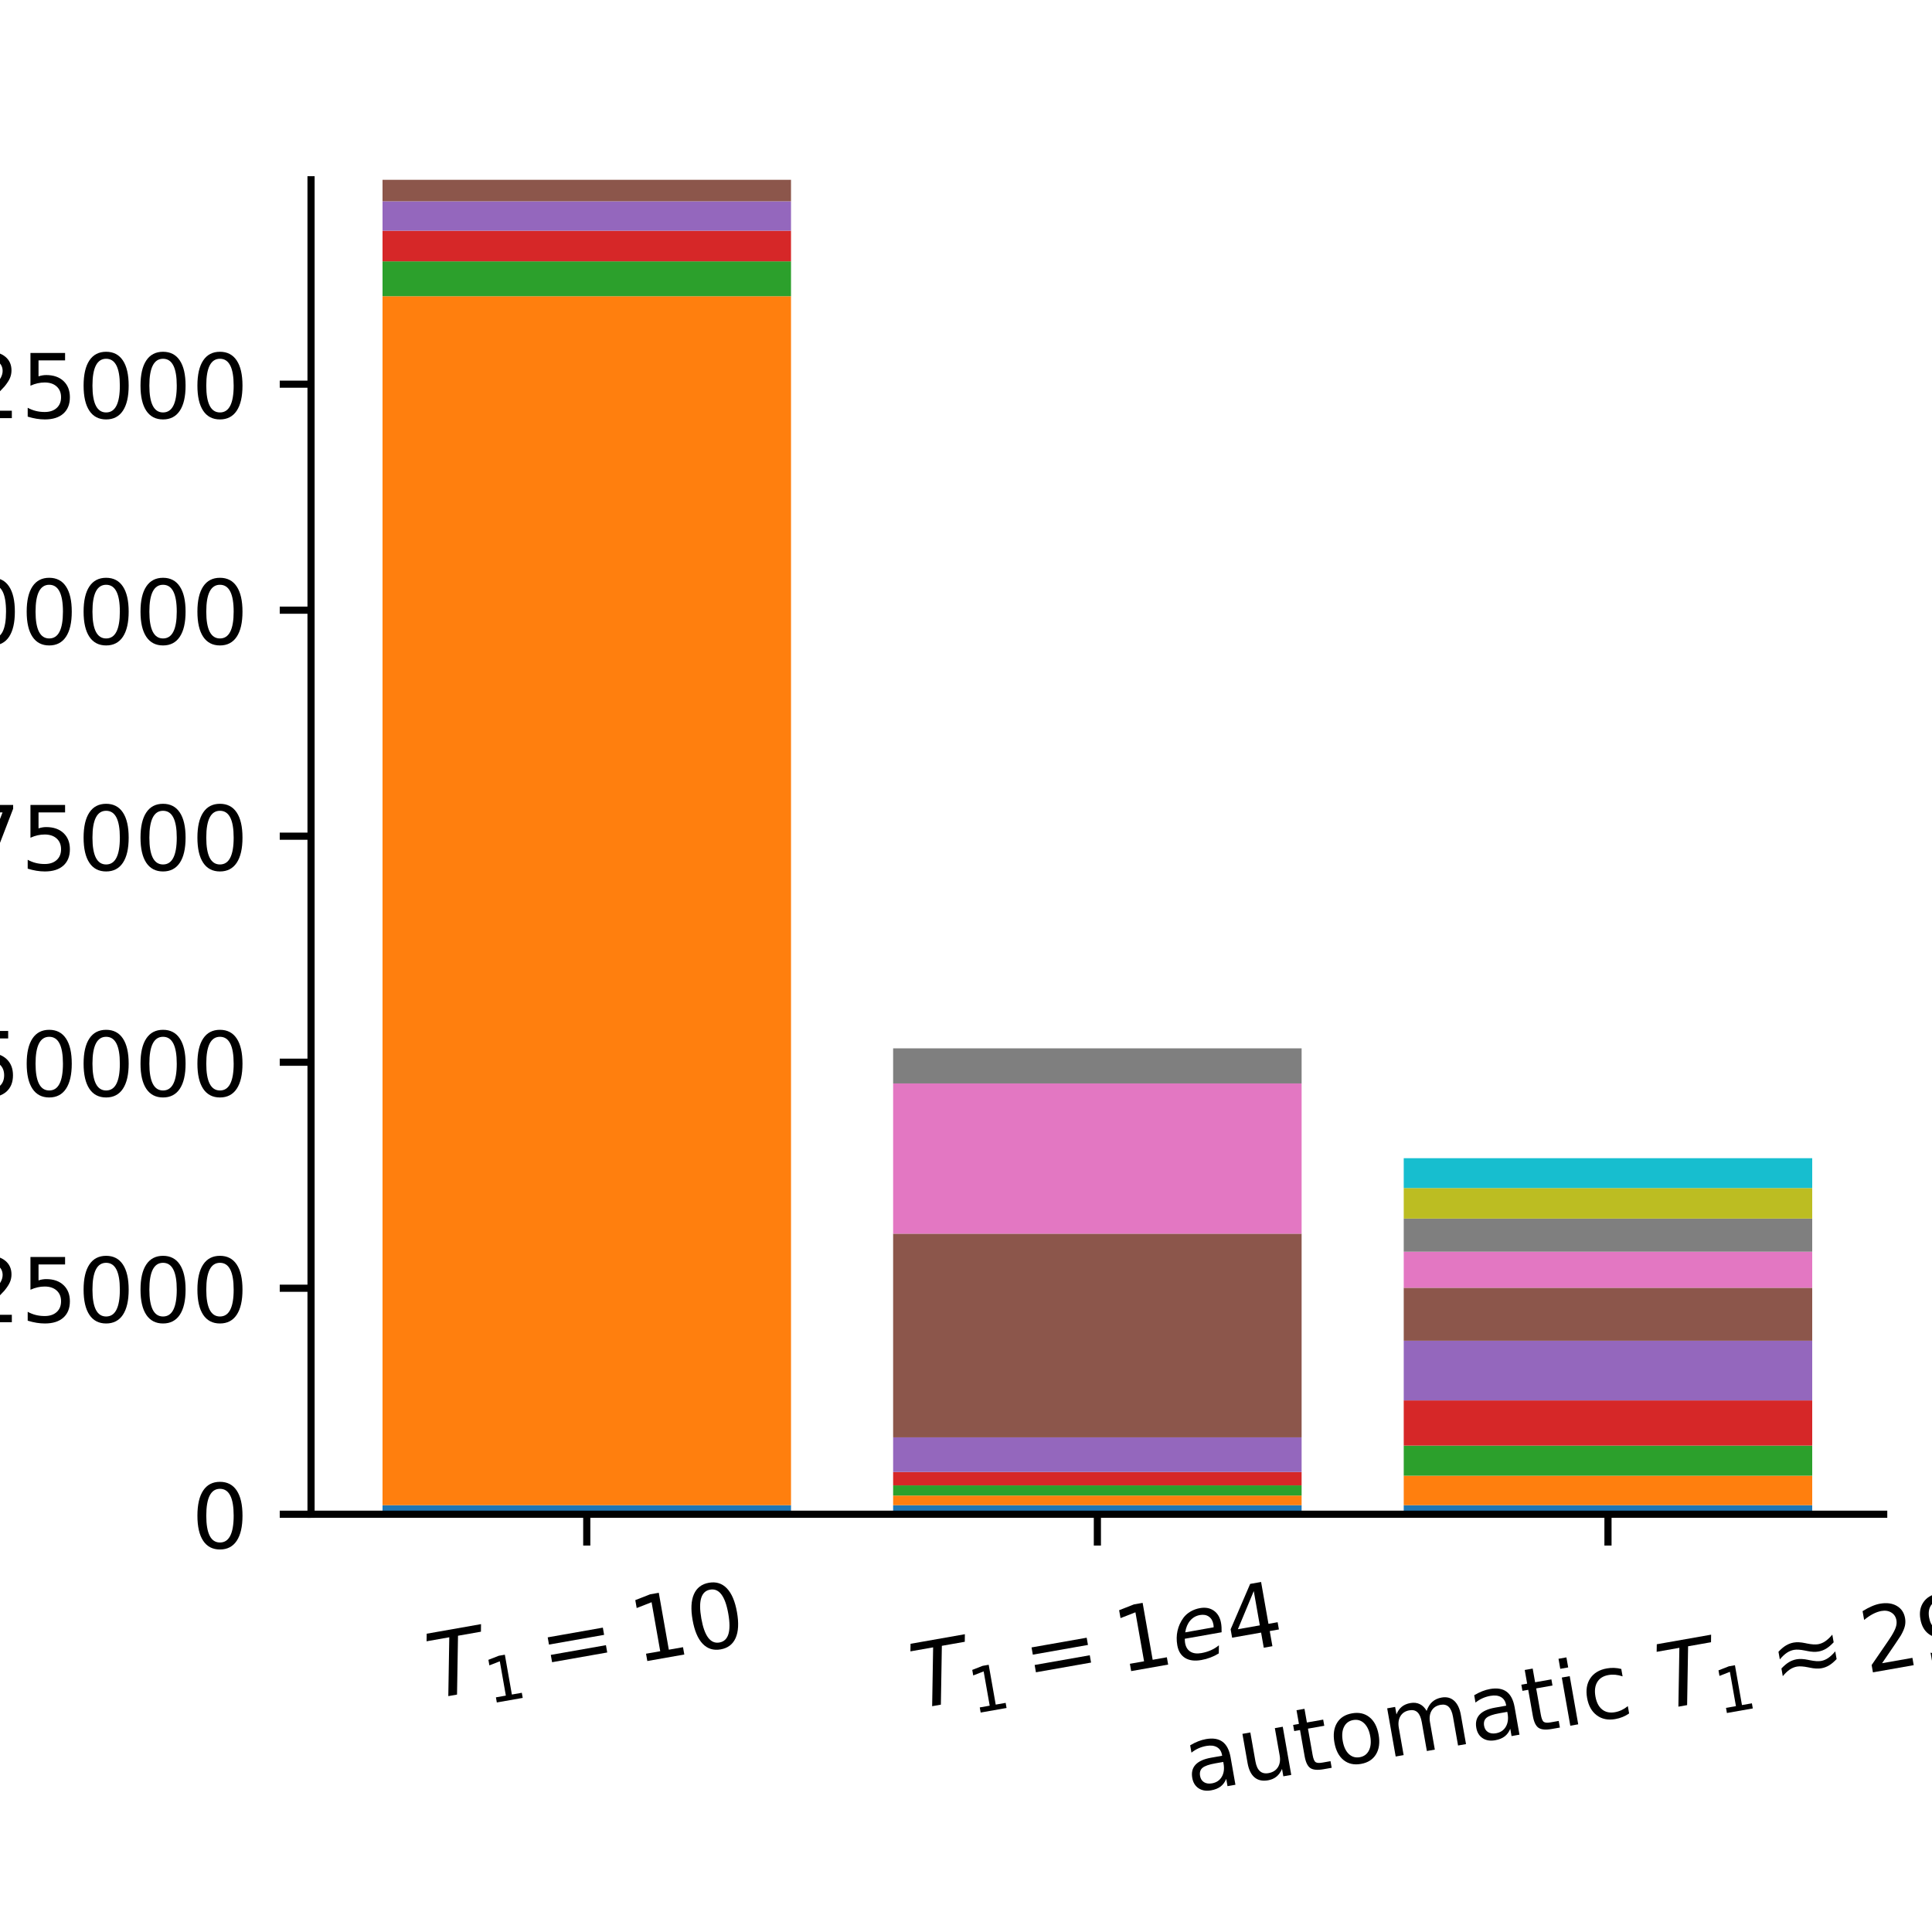
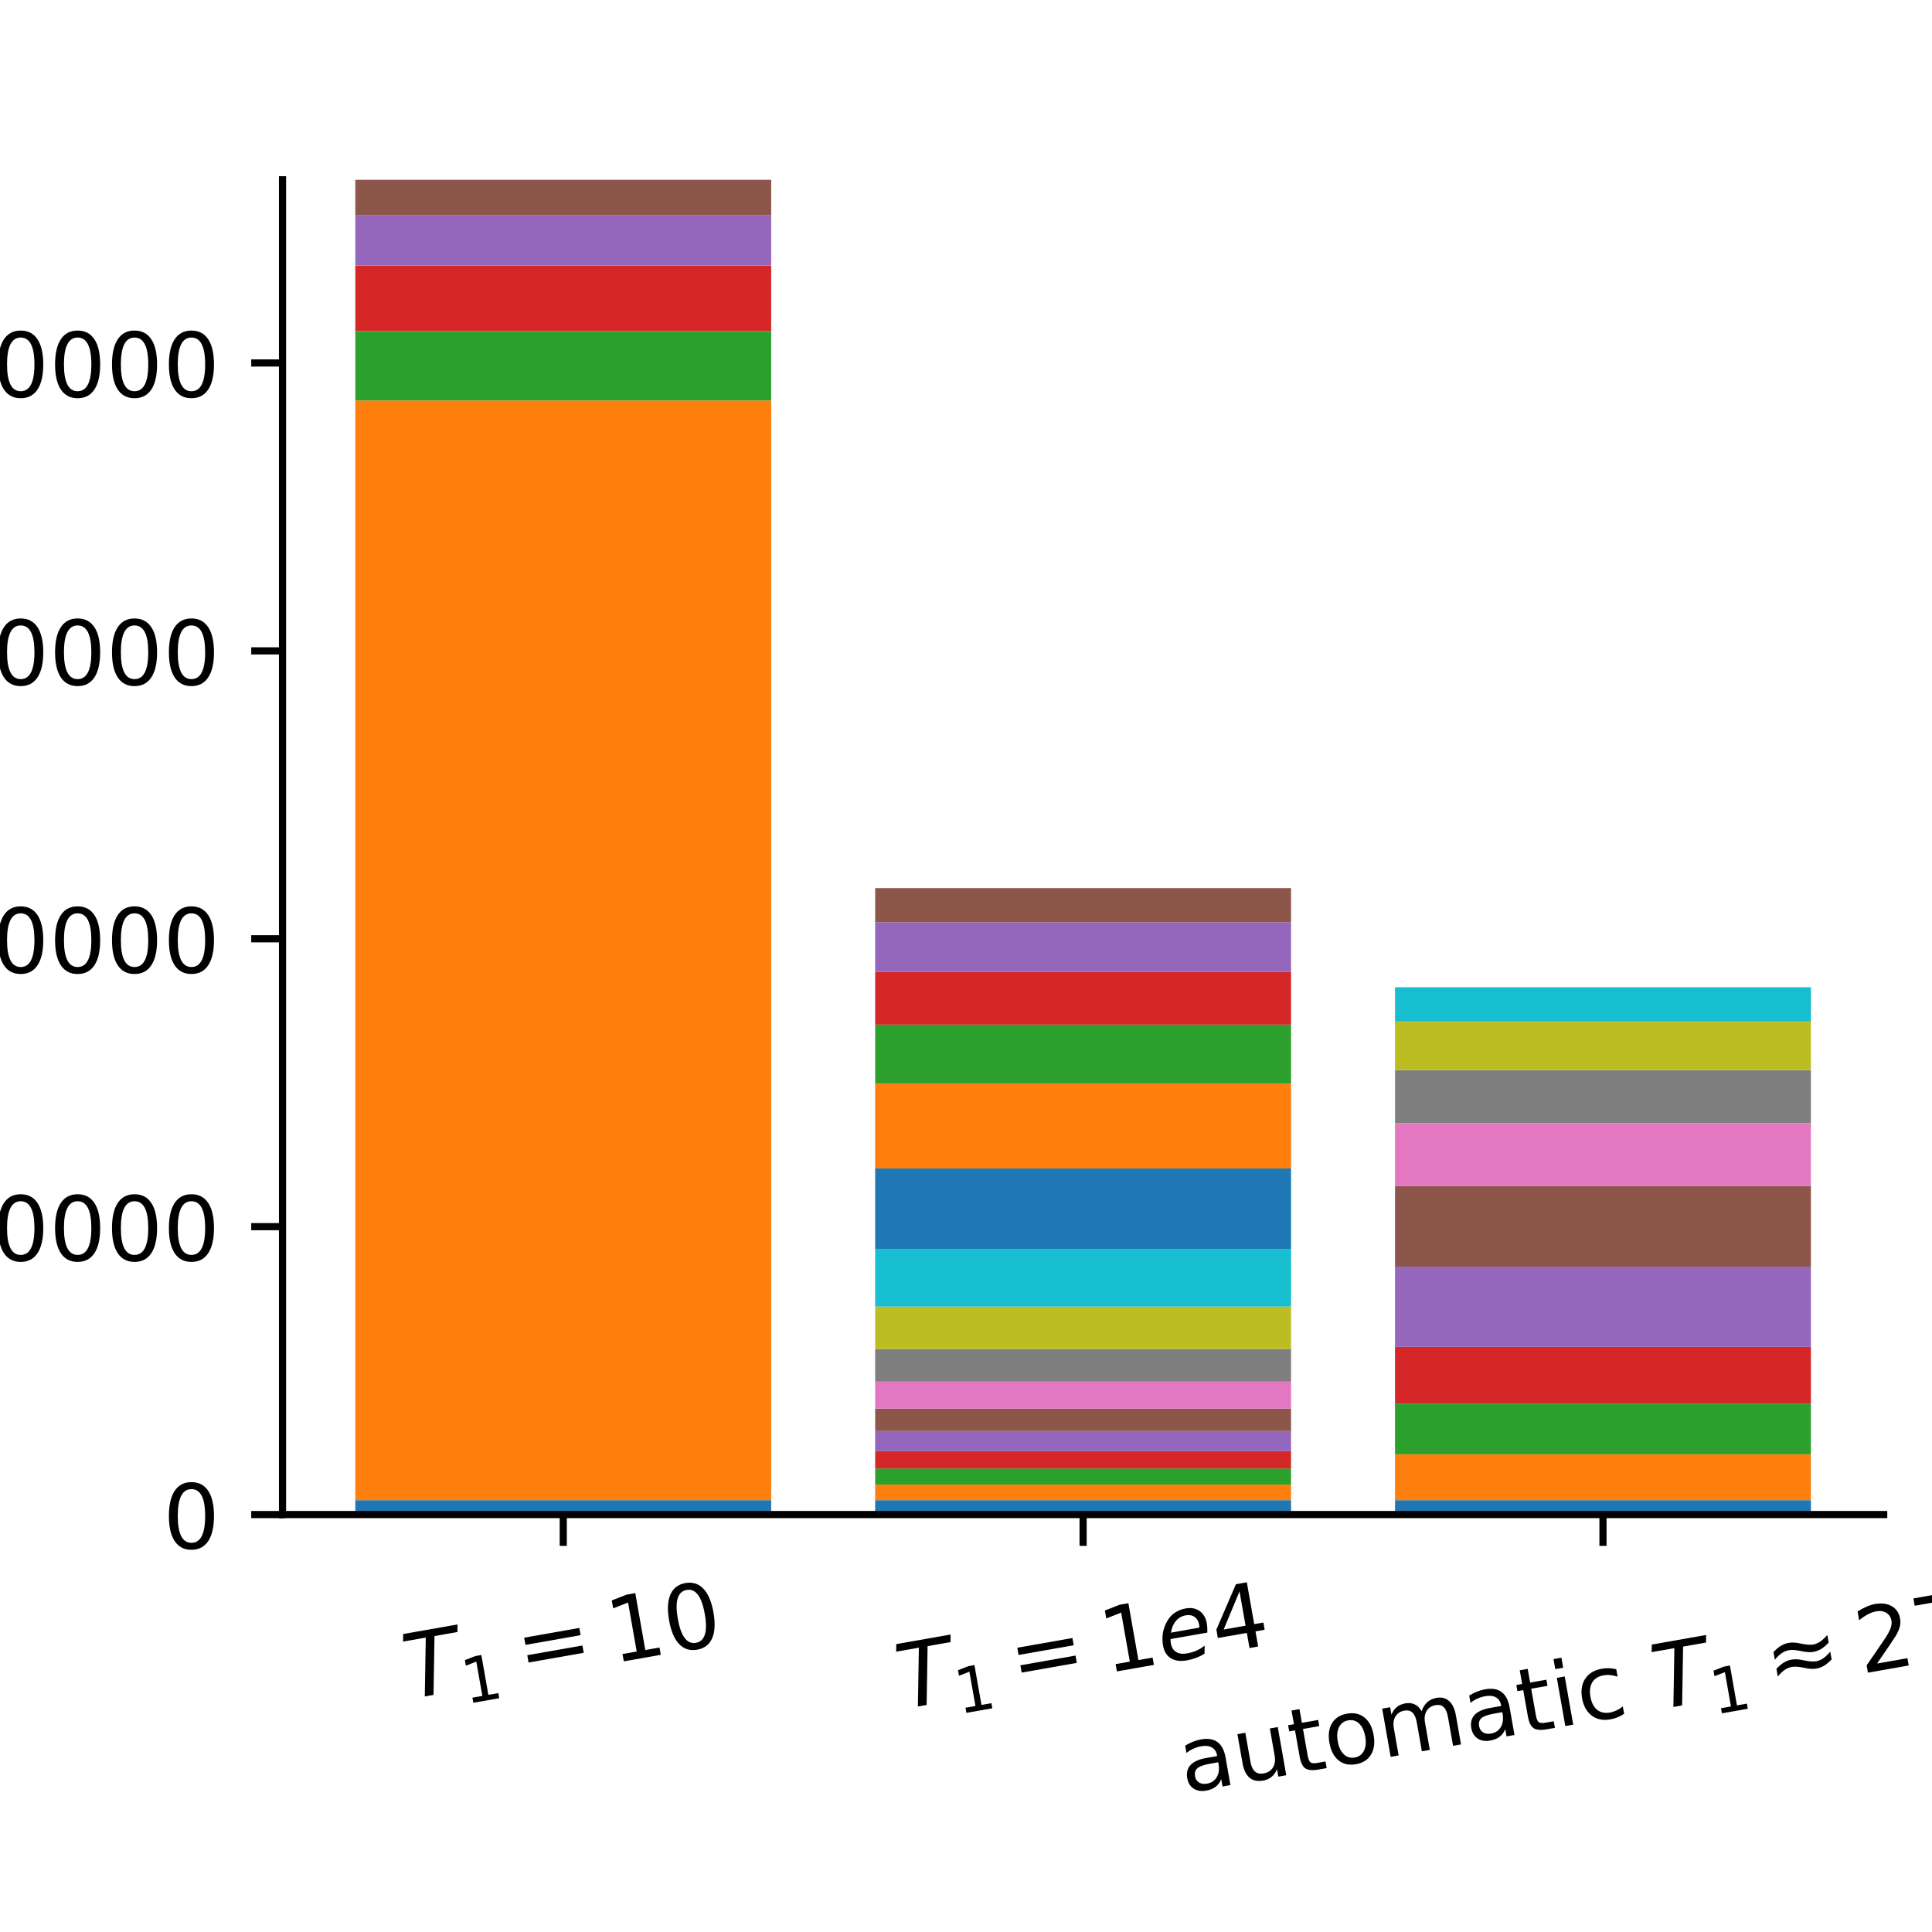
<svg xmlns="http://www.w3.org/2000/svg" xmlns:xlink="http://www.w3.org/1999/xlink" height="216pt" version="1.1" viewBox="0 0 216 216" width="216pt">
  <defs>
    <style type="text/css">
*{stroke-linecap:butt;stroke-linejoin:round;}
  </style>
  </defs>
  <g id="figure_1">
    <g id="patch_1">
      <path d="M 0 216  L 216 216  L 216 0  L 0 0  z " style="fill:#ffffff;" />
    </g>
    <g id="axes_1">
      <g id="patch_2">
-         <path d="M 34.775 169.293  L 210.6 169.293  L 210.6 20.1  L 34.775 20.1  z " style="fill:#ffffff;" />
+         <path d="M 31.587 169.328  L 210.6 169.328  L 210.6 20.1  L 31.587 20.1  z " style="fill:#ffffff;" />
      </g>
      <g id="patch_3">
-         <path clip-path="url(#pfe3055342e)" d="M 42.767 169.293  L 88.436 169.293  L 88.436 168.283  L 42.767 168.283  z " style="fill:#1f77b4;" />
+         <path clip-path="url(#p7e0995d500)" d="M 39.724 169.328  L 86.221 169.328  L 86.221 167.719  L 39.724 167.719  z " style="fill:#1f77b4;" />
      </g>
      <g id="patch_4">
-         <path clip-path="url(#pfe3055342e)" d="M 99.853 169.293  L 145.522 169.293  L 145.522 168.283  L 99.853 168.283  z " style="fill:#1f77b4;" />
+         <path clip-path="url(#p7e0995d500)" d="M 97.845 169.328  L 144.342 169.328  L 144.342 167.719  L 97.845 167.719  z " style="fill:#1f77b4;" />
      </g>
      <g id="patch_5">
-         <path clip-path="url(#pfe3055342e)" d="M 156.939 169.293  L 202.608 169.293  L 202.608 168.283  L 156.939 168.283  z " style="fill:#1f77b4;" />
+         <path clip-path="url(#p7e0995d500)" d="M 155.966 169.328  L 202.463 169.328  L 202.463 167.719  L 155.966 167.719  z " style="fill:#1f77b4;" />
      </g>
      <g id="patch_6">
-         <path clip-path="url(#pfe3055342e)" d="M 42.767 168.283  L 88.436 168.283  L 88.436 33.117  L 42.767 33.117  z " style="fill:#ff7f0e;" />
+         <path clip-path="url(#p7e0995d500)" d="M 39.724 167.719  L 86.221 167.719  L 86.221 44.776  L 39.724 44.776  z " style="fill:#ff7f0e;" />
      </g>
      <g id="patch_7">
-         <path clip-path="url(#pfe3055342e)" d="M 99.853 168.283  L 145.522 168.283  L 145.522 167.205  L 99.853 167.205  z " style="fill:#ff7f0e;" />
+         <path clip-path="url(#p7e0995d500)" d="M 97.845 167.719  L 144.342 167.719  L 144.342 165.982  L 97.845 165.982  z " style="fill:#ff7f0e;" />
      </g>
      <g id="patch_8">
-         <path clip-path="url(#pfe3055342e)" d="M 156.939 168.283  L 202.608 168.283  L 202.608 164.985  L 156.939 164.985  z " style="fill:#ff7f0e;" />
+         <path clip-path="url(#p7e0995d500)" d="M 155.966 167.719  L 202.463 167.719  L 202.463 162.593  L 155.966 162.593  z " style="fill:#ff7f0e;" />
      </g>
      <g id="patch_9">
-         <path clip-path="url(#pfe3055342e)" d="M 42.767 33.117  L 88.436 33.117  L 88.436 29.218  L 42.767 29.218  z " style="fill:#2ca02c;" />
+         <path clip-path="url(#p7e0995d500)" d="M 39.724 44.776  L 86.221 44.776  L 86.221 37.016  L 39.724 37.016  z " style="fill:#2ca02c;" />
      </g>
      <g id="patch_10">
-         <path clip-path="url(#pfe3055342e)" d="M 99.853 167.205  L 145.522 167.205  L 145.522 166.066  L 99.853 166.066  z " style="fill:#2ca02c;" />
+         <path clip-path="url(#p7e0995d500)" d="M 97.845 165.982  L 144.342 165.982  L 144.342 164.177  L 97.845 164.177  z " style="fill:#2ca02c;" />
      </g>
      <g id="patch_11">
-         <path clip-path="url(#pfe3055342e)" d="M 156.939 164.985  L 202.608 164.985  L 202.608 161.62  L 156.939 161.62  z " style="fill:#2ca02c;" />
+         <path clip-path="url(#p7e0995d500)" d="M 155.966 162.593  L 202.463 162.593  L 202.463 156.914  L 155.966 156.914  z " style="fill:#2ca02c;" />
      </g>
      <g id="patch_12">
-         <path clip-path="url(#pfe3055342e)" d="M 42.767 29.218  L 88.436 29.218  L 88.436 25.793  L 42.767 25.793  z " style="fill:#d62728;" />
+         <path clip-path="url(#p7e0995d500)" d="M 39.724 37.016  L 86.221 37.016  L 86.221 29.684  L 39.724 29.684  z " style="fill:#d62728;" />
      </g>
      <g id="patch_13">
-         <path clip-path="url(#pfe3055342e)" d="M 99.853 166.066  L 145.522 166.066  L 145.522 164.569  L 99.853 164.569  z " style="fill:#d62728;" />
+         <path clip-path="url(#p7e0995d500)" d="M 97.845 164.177  L 144.342 164.177  L 144.342 162.245  L 97.845 162.245  z " style="fill:#d62728;" />
      </g>
      <g id="patch_14">
-         <path clip-path="url(#pfe3055342e)" d="M 156.939 161.62  L 202.608 161.62  L 202.608 156.568  L 156.939 156.568  z " style="fill:#d62728;" />
+         <path clip-path="url(#p7e0995d500)" d="M 155.966 156.914  L 202.463 156.914  L 202.463 150.579  L 155.966 150.579  z " style="fill:#d62728;" />
      </g>
      <g id="patch_15">
-         <path clip-path="url(#pfe3055342e)" d="M 42.767 25.793  L 88.436 25.793  L 88.436 22.506  L 42.767 22.506  z " style="fill:#9467bd;" />
+         <path clip-path="url(#p7e0995d500)" d="M 39.724 29.684  L 86.221 29.684  L 86.221 24.07  L 39.724 24.07  z " style="fill:#9467bd;" />
      </g>
      <g id="patch_16">
-         <path clip-path="url(#pfe3055342e)" d="M 99.853 164.569  L 145.522 164.569  L 145.522 160.698  L 99.853 160.698  z " style="fill:#9467bd;" />
+         <path clip-path="url(#p7e0995d500)" d="M 97.845 162.245  L 144.342 162.245  L 144.342 159.991  L 97.845 159.991  z " style="fill:#9467bd;" />
      </g>
      <g id="patch_17">
-         <path clip-path="url(#pfe3055342e)" d="M 156.939 156.568  L 202.608 156.568  L 202.608 149.894  L 156.939 149.894  z " style="fill:#9467bd;" />
+         <path clip-path="url(#p7e0995d500)" d="M 155.966 150.579  L 202.463 150.579  L 202.463 141.614  L 155.966 141.614  z " style="fill:#9467bd;" />
      </g>
      <g id="patch_18">
-         <path clip-path="url(#pfe3055342e)" d="M 42.767 22.506  L 88.436 22.506  L 88.436 20.1  L 42.767 20.1  z " style="fill:#8c564b;" />
+         <path clip-path="url(#p7e0995d500)" d="M 39.724 24.07  L 86.221 24.07  L 86.221 20.1  L 39.724 20.1  z " style="fill:#8c564b;" />
      </g>
      <g id="patch_19">
-         <path clip-path="url(#pfe3055342e)" d="M 99.853 160.698  L 145.522 160.698  L 145.522 137.927  L 99.853 137.927  z " style="fill:#8c564b;" />
+         <path clip-path="url(#p7e0995d500)" d="M 97.845 159.991  L 144.342 159.991  L 144.342 157.488  L 97.845 157.488  z " style="fill:#8c564b;" />
      </g>
      <g id="patch_20">
-         <path clip-path="url(#pfe3055342e)" d="M 156.939 149.894  L 202.608 149.894  L 202.608 143.976  L 156.939 143.976  z " style="fill:#8c564b;" />
+         <path clip-path="url(#p7e0995d500)" d="M 155.966 141.614  L 202.463 141.614  L 202.463 132.582  L 155.966 132.582  z " style="fill:#8c564b;" />
      </g>
      <g id="patch_21">
-         <path clip-path="url(#pfe3055342e)" d="M 42.767 20.1  L 88.436 20.1  L 88.436 20.1  L 42.767 20.1  z " style="fill:#e377c2;" />
+         <path clip-path="url(#p7e0995d500)" d="M 39.724 20.1  L 86.221 20.1  L 86.221 20.1  L 39.724 20.1  z " style="fill:#e377c2;" />
      </g>
      <g id="patch_22">
-         <path clip-path="url(#pfe3055342e)" d="M 99.853 137.927  L 145.522 137.927  L 145.522 121.129  L 99.853 121.129  z " style="fill:#e377c2;" />
+         <path clip-path="url(#p7e0995d500)" d="M 97.845 157.488  L 144.342 157.488  L 144.342 154.464  L 97.845 154.464  z " style="fill:#e377c2;" />
      </g>
      <g id="patch_23">
-         <path clip-path="url(#pfe3055342e)" d="M 156.939 143.976  L 202.608 143.976  L 202.608 139.941  L 156.939 139.941  z " style="fill:#e377c2;" />
+         <path clip-path="url(#p7e0995d500)" d="M 155.966 132.582  L 202.463 132.582  L 202.463 125.572  L 155.966 125.572  z " style="fill:#e377c2;" />
      </g>
      <g id="patch_24">
-         <path clip-path="url(#pfe3055342e)" d="M 42.767 20.1  L 88.436 20.1  L 88.436 20.1  L 42.767 20.1  z " style="fill:#7f7f7f;" />
+         <path clip-path="url(#p7e0995d500)" d="M 39.724 20.1  L 86.221 20.1  L 86.221 20.1  L 39.724 20.1  z " style="fill:#7f7f7f;" />
      </g>
      <g id="patch_25">
-         <path clip-path="url(#pfe3055342e)" d="M 99.853 121.129  L 145.522 121.129  L 145.522 117.206  L 99.853 117.206  z " style="fill:#7f7f7f;" />
+         <path clip-path="url(#p7e0995d500)" d="M 97.845 154.464  L 144.342 154.464  L 144.342 150.819  L 97.845 150.819  z " style="fill:#7f7f7f;" />
      </g>
      <g id="patch_26">
-         <path clip-path="url(#pfe3055342e)" d="M 156.939 139.941  L 202.608 139.941  L 202.608 136.239  L 156.939 136.239  z " style="fill:#7f7f7f;" />
+         <path clip-path="url(#p7e0995d500)" d="M 155.966 125.572  L 202.463 125.572  L 202.463 119.635  L 155.966 119.635  z " style="fill:#7f7f7f;" />
      </g>
      <g id="patch_27">
-         <path clip-path="url(#pfe3055342e)" d="M 42.767 20.1  L 88.436 20.1  L 88.436 20.1  L 42.767 20.1  z " style="fill:#bcbd22;" />
+         <path clip-path="url(#p7e0995d500)" d="M 39.724 20.1  L 86.221 20.1  L 86.221 20.1  L 39.724 20.1  z " style="fill:#bcbd22;" />
      </g>
      <g id="patch_28">
-         <path clip-path="url(#pfe3055342e)" d="M 99.853 117.206  L 145.522 117.206  L 145.522 117.206  L 99.853 117.206  z " style="fill:#bcbd22;" />
+         <path clip-path="url(#p7e0995d500)" d="M 97.845 150.819  L 144.342 150.819  L 144.342 146.073  L 97.845 146.073  z " style="fill:#bcbd22;" />
      </g>
      <g id="patch_29">
-         <path clip-path="url(#pfe3055342e)" d="M 156.939 136.239  L 202.608 136.239  L 202.608 132.823  L 156.939 132.823  z " style="fill:#bcbd22;" />
+         <path clip-path="url(#p7e0995d500)" d="M 155.966 119.635  L 202.463 119.635  L 202.463 114.203  L 155.966 114.203  z " style="fill:#bcbd22;" />
      </g>
      <g id="patch_30">
-         <path clip-path="url(#pfe3055342e)" d="M 42.767 20.1  L 88.436 20.1  L 88.436 20.1  L 42.767 20.1  z " style="fill:#17becf;" />
+         <path clip-path="url(#p7e0995d500)" d="M 39.724 20.1  L 86.221 20.1  L 86.221 20.1  L 39.724 20.1  z " style="fill:#17becf;" />
      </g>
      <g id="patch_31">
-         <path clip-path="url(#pfe3055342e)" d="M 99.853 117.206  L 145.522 117.206  L 145.522 117.206  L 99.853 117.206  z " style="fill:#17becf;" />
+         <path clip-path="url(#p7e0995d500)" d="M 97.845 146.073  L 144.342 146.073  L 144.342 139.621  L 97.845 139.621  z " style="fill:#17becf;" />
      </g>
      <g id="patch_32">
-         <path clip-path="url(#pfe3055342e)" d="M 156.939 132.823  L 202.608 132.823  L 202.608 129.488  L 156.939 129.488  z " style="fill:#17becf;" />
+         <path clip-path="url(#p7e0995d500)" d="M 155.966 114.203  L 202.463 114.203  L 202.463 110.376  L 155.966 110.376  z " style="fill:#17becf;" />
+       </g>
+       <g id="patch_33">
+         <path clip-path="url(#p7e0995d500)" d="M 39.724 20.1  L 86.221 20.1  L 86.221 20.1  L 39.724 20.1  z " style="fill:#1f77b4;" />
+       </g>
+       <g id="patch_34">
+         <path clip-path="url(#p7e0995d500)" d="M 97.845 139.621  L 144.342 139.621  L 144.342 130.633  L 97.845 130.633  z " style="fill:#1f77b4;" />
+       </g>
+       <g id="patch_35">
+         <path clip-path="url(#p7e0995d500)" d="M 155.966 110.376  L 202.463 110.376  L 202.463 110.376  L 155.966 110.376  z " style="fill:#1f77b4;" />
+       </g>
+       <g id="patch_36">
+         <path clip-path="url(#p7e0995d500)" d="M 39.724 20.1  L 86.221 20.1  L 86.221 20.1  L 39.724 20.1  z " style="fill:#ff7f0e;" />
+       </g>
+       <g id="patch_37">
+         <path clip-path="url(#p7e0995d500)" d="M 97.845 130.633  L 144.342 130.633  L 144.342 121.125  L 97.845 121.125  z " style="fill:#ff7f0e;" />
+       </g>
+       <g id="patch_38">
+         <path clip-path="url(#p7e0995d500)" d="M 155.966 110.376  L 202.463 110.376  L 202.463 110.376  L 155.966 110.376  z " style="fill:#ff7f0e;" />
+       </g>
+       <g id="patch_39">
+         <path clip-path="url(#p7e0995d500)" d="M 39.724 20.1  L 86.221 20.1  L 86.221 20.1  L 39.724 20.1  z " style="fill:#2ca02c;" />
+       </g>
+       <g id="patch_40">
+         <path clip-path="url(#p7e0995d500)" d="M 97.845 121.125  L 144.342 121.125  L 144.342 114.551  L 97.845 114.551  z " style="fill:#2ca02c;" />
+       </g>
+       <g id="patch_41">
+         <path clip-path="url(#p7e0995d500)" d="M 155.966 110.376  L 202.463 110.376  L 202.463 110.376  L 155.966 110.376  z " style="fill:#2ca02c;" />
+       </g>
+       <g id="patch_42">
+         <path clip-path="url(#p7e0995d500)" d="M 39.724 20.1  L 86.221 20.1  L 86.221 20.1  L 39.724 20.1  z " style="fill:#d62728;" />
+       </g>
+       <g id="patch_43">
+         <path clip-path="url(#p7e0995d500)" d="M 97.845 114.551  L 144.342 114.551  L 144.342 108.672  L 97.845 108.672  z " style="fill:#d62728;" />
+       </g>
+       <g id="patch_44">
+         <path clip-path="url(#p7e0995d500)" d="M 155.966 110.376  L 202.463 110.376  L 202.463 110.376  L 155.966 110.376  z " style="fill:#d62728;" />
+       </g>
+       <g id="patch_45">
+         <path clip-path="url(#p7e0995d500)" d="M 39.724 20.1  L 86.221 20.1  L 86.221 20.1  L 39.724 20.1  z " style="fill:#9467bd;" />
+       </g>
+       <g id="patch_46">
+         <path clip-path="url(#p7e0995d500)" d="M 97.845 108.672  L 144.342 108.672  L 144.342 103.115  L 97.845 103.115  z " style="fill:#9467bd;" />
+       </g>
+       <g id="patch_47">
+         <path clip-path="url(#p7e0995d500)" d="M 155.966 110.376  L 202.463 110.376  L 202.463 110.376  L 155.966 110.376  z " style="fill:#9467bd;" />
+       </g>
+       <g id="patch_48">
+         <path clip-path="url(#p7e0995d500)" d="M 39.724 20.1  L 86.221 20.1  L 86.221 20.1  L 39.724 20.1  z " style="fill:#8c564b;" />
+       </g>
+       <g id="patch_49">
+         <path clip-path="url(#p7e0995d500)" d="M 97.845 103.115  L 144.342 103.115  L 144.342 99.293  L 97.845 99.293  z " style="fill:#8c564b;" />
+       </g>
+       <g id="patch_50">
+         <path clip-path="url(#p7e0995d500)" d="M 155.966 110.376  L 202.463 110.376  L 202.463 110.376  L 155.966 110.376  z " style="fill:#8c564b;" />
      </g>
      <g id="matplotlib.axis_1">
        <g id="xtick_1">
          <g id="line2d_1">
            <defs>
-               <path d="M 0 0  L 0 3.5  " id="m7bd121d516" style="stroke:#000000;stroke-width:0.8;" />
-             </defs>
-             <g>
-               <use style="stroke:#000000;stroke-width:0.8;" x="65.601" xlink:href="#m7bd121d516" y="169.293" />
+               <path d="M 0 0  L 0 3.5  " id="m687c338637" style="stroke:#000000;stroke-width:0.8;" />
+             </defs>
+             <g>
+               <use style="stroke:#000000;stroke-width:0.8;" x="62.973" xlink:href="#m687c338637" y="169.328" />
            </g>
          </g>
          <g id="text_1">
            <defs>
              <path d="M 5.906 72.906  L 67.578 72.906  L 66.016 64.594  L 39.984 64.594  L 27.484 0  L 17.578 0  L 30.078 64.594  L 4.297 64.594  z " id="DejaVuSans-Oblique-84" />
              <path d="M 12.406 8.297  L 28.516 8.297  L 28.516 63.922  L 10.984 60.406  L 10.984 69.391  L 28.422 72.906  L 38.281 72.906  L 38.281 8.297  L 54.391 8.297  L 54.391 0  L 12.406 0  z " id="DejaVuSans-49" />
              <path d="M 10.594 45.406  L 73.188 45.406  L 73.188 37.203  L 10.594 37.203  z M 10.594 25.484  L 73.188 25.484  L 73.188 17.188  L 10.594 17.188  z " id="DejaVuSans-61" />
              <path d="M 31.781 66.406  Q 24.172 66.406 20.328 58.906  Q 16.5 51.422 16.5 36.375  Q 16.5 21.391 20.328 13.891  Q 24.172 6.391 31.781 6.391  Q 39.453 6.391 43.281 13.891  Q 47.125 21.391 47.125 36.375  Q 47.125 51.422 43.281 58.906  Q 39.453 66.406 31.781 66.406  z M 31.781 74.219  Q 44.047 74.219 50.516 64.516  Q 56.984 54.828 56.984 36.375  Q 56.984 17.969 50.516 8.266  Q 44.047 -1.422 31.781 -1.422  Q 19.531 -1.422 13.062 8.266  Q 6.594 17.969 6.594 36.375  Q 6.594 54.828 13.062 64.516  Q 19.531 74.219 31.781 74.219  z " id="DejaVuSans-48" />
            </defs>
-             <g transform="translate(48.40332 190.0104)rotate(-10)scale(0.1 -0.1)">
+             <g transform="translate(45.77467 190.045)rotate(-10)scale(0.1 -0.1)">
              <use transform="translate(0 0.78125)" xlink:href="#DejaVuSans-Oblique-84" />
              <use transform="translate(61.08398 -15.625)scale(0.7)" xlink:href="#DejaVuSans-49" />
              <use transform="translate(127.8369 0.78125)" xlink:href="#DejaVuSans-61" />
              <use transform="translate(231.1084 0.78125)" xlink:href="#DejaVuSans-49" />
              <use transform="translate(294.7314 0.78125)" xlink:href="#DejaVuSans-48" />
            </g>
          </g>
        </g>
        <g id="xtick_2">
          <g id="line2d_2">
            <g>
-               <use style="stroke:#000000;stroke-width:0.8;" x="122.688" xlink:href="#m7bd121d516" y="169.293" />
+               <use style="stroke:#000000;stroke-width:0.8;" x="121.094" xlink:href="#m687c338637" y="169.328" />
            </g>
          </g>
          <g id="text_2">
            <defs>
              <path d="M 48.094 32.234  Q 48.25 33.016 48.312 33.844  Q 48.391 34.672 48.391 35.5  Q 48.391 41.453 44.891 44.922  Q 41.406 48.391 35.406 48.391  Q 28.719 48.391 23.578 44.156  Q 18.453 39.938 15.828 32.172  z M 55.906 25.203  L 14.109 25.203  Q 13.812 23.344 13.719 22.266  Q 13.625 21.188 13.625 20.406  Q 13.625 13.625 17.797 9.906  Q 21.969 6.203 29.594 6.203  Q 35.453 6.203 40.672 7.516  Q 45.906 8.844 50.391 11.375  L 48.688 2.484  Q 43.844 0.531 38.688 -0.438  Q 33.547 -1.422 28.219 -1.422  Q 16.844 -1.422 10.719 4.016  Q 4.594 9.469 4.594 19.484  Q 4.594 28.031 7.641 35.375  Q 10.688 42.719 16.609 48.484  Q 20.406 52.094 25.656 54.047  Q 30.906 56 36.812 56  Q 46.094 56 51.578 50.438  Q 57.078 44.875 57.078 35.5  Q 57.078 33.25 56.781 30.688  Q 56.5 28.125 55.906 25.203  z " id="DejaVuSans-Oblique-101" />
              <path d="M 37.797 64.312  L 12.891 25.391  L 37.797 25.391  z M 35.203 72.906  L 47.609 72.906  L 47.609 25.391  L 58.016 25.391  L 58.016 17.188  L 47.609 17.188  L 47.609 0  L 37.797 0  L 37.797 17.188  L 4.891 17.188  L 4.891 26.703  z " id="DejaVuSans-52" />
            </defs>
-             <g transform="translate(102.4857 191.0697)rotate(-10)scale(0.1 -0.1)">
+             <g transform="translate(100.8919 191.1043)rotate(-10)scale(0.1 -0.1)">
              <use transform="translate(0 0.09375)" xlink:href="#DejaVuSans-Oblique-84" />
              <use transform="translate(61.08398 -16.3125)scale(0.7)" xlink:href="#DejaVuSans-49" />
              <use transform="translate(127.8369 0.09375)" xlink:href="#DejaVuSans-61" />
              <use transform="translate(231.1084 0.09375)" xlink:href="#DejaVuSans-49" />
              <use transform="translate(294.7314 0.09375)" xlink:href="#DejaVuSans-Oblique-101" />
              <use transform="translate(356.2549 0.09375)" xlink:href="#DejaVuSans-52" />
            </g>
          </g>
        </g>
        <g id="xtick_3">
          <g id="line2d_3">
            <g>
-               <use style="stroke:#000000;stroke-width:0.8;" x="179.774" xlink:href="#m7bd121d516" y="169.293" />
+               <use style="stroke:#000000;stroke-width:0.8;" x="179.215" xlink:href="#m687c338637" y="169.328" />
            </g>
          </g>
          <g id="text_3">
            <defs>
              <path d="M 34.281 27.484  Q 23.391 27.484 19.188 25  Q 14.984 22.516 14.984 16.5  Q 14.984 11.719 18.141 8.906  Q 21.297 6.109 26.703 6.109  Q 34.188 6.109 38.703 11.406  Q 43.219 16.703 43.219 25.484  L 43.219 27.484  z M 52.203 31.203  L 52.203 0  L 43.219 0  L 43.219 8.297  Q 40.141 3.328 35.547 0.953  Q 30.953 -1.422 24.312 -1.422  Q 15.922 -1.422 10.953 3.297  Q 6 8.016 6 15.922  Q 6 25.141 12.172 29.828  Q 18.359 34.516 30.609 34.516  L 43.219 34.516  L 43.219 35.406  Q 43.219 41.609 39.141 45  Q 35.062 48.391 27.688 48.391  Q 23 48.391 18.547 47.266  Q 14.109 46.141 10.016 43.891  L 10.016 52.203  Q 14.938 54.109 19.578 55.047  Q 24.219 56 28.609 56  Q 40.484 56 46.344 49.844  Q 52.203 43.703 52.203 31.203  z " id="DejaVuSans-97" />
              <path d="M 8.5 21.578  L 8.5 54.688  L 17.484 54.688  L 17.484 21.922  Q 17.484 14.156 20.5 10.266  Q 23.531 6.391 29.594 6.391  Q 36.859 6.391 41.078 11.031  Q 45.312 15.672 45.312 23.688  L 45.312 54.688  L 54.297 54.688  L 54.297 0  L 45.312 0  L 45.312 8.406  Q 42.047 3.422 37.719 1  Q 33.406 -1.422 27.688 -1.422  Q 18.266 -1.422 13.375 4.438  Q 8.5 10.297 8.5 21.578  z M 31.109 56  z " id="DejaVuSans-117" />
              <path d="M 18.312 70.219  L 18.312 54.688  L 36.812 54.688  L 36.812 47.703  L 18.312 47.703  L 18.312 18.016  Q 18.312 11.328 20.141 9.422  Q 21.969 7.516 27.594 7.516  L 36.812 7.516  L 36.812 0  L 27.594 0  Q 17.188 0 13.234 3.875  Q 9.281 7.766 9.281 18.016  L 9.281 47.703  L 2.688 47.703  L 2.688 54.688  L 9.281 54.688  L 9.281 70.219  z " id="DejaVuSans-116" />
              <path d="M 30.609 48.391  Q 23.391 48.391 19.188 42.75  Q 14.984 37.109 14.984 27.297  Q 14.984 17.484 19.156 11.844  Q 23.344 6.203 30.609 6.203  Q 37.797 6.203 41.984 11.859  Q 46.188 17.531 46.188 27.297  Q 46.188 37.016 41.984 42.703  Q 37.797 48.391 30.609 48.391  z M 30.609 56  Q 42.328 56 49.016 48.375  Q 55.719 40.766 55.719 27.297  Q 55.719 13.875 49.016 6.219  Q 42.328 -1.422 30.609 -1.422  Q 18.844 -1.422 12.172 6.219  Q 5.516 13.875 5.516 27.297  Q 5.516 40.766 12.172 48.375  Q 18.844 56 30.609 56  z " id="DejaVuSans-111" />
              <path d="M 52 44.188  Q 55.375 50.25 60.062 53.125  Q 64.75 56 71.094 56  Q 79.641 56 84.281 50.016  Q 88.922 44.047 88.922 33.016  L 88.922 0  L 79.891 0  L 79.891 32.719  Q 79.891 40.578 77.094 44.375  Q 74.312 48.188 68.609 48.188  Q 61.625 48.188 57.562 43.547  Q 53.516 38.922 53.516 30.906  L 53.516 0  L 44.484 0  L 44.484 32.719  Q 44.484 40.625 41.703 44.406  Q 38.922 48.188 33.109 48.188  Q 26.219 48.188 22.156 43.531  Q 18.109 38.875 18.109 30.906  L 18.109 0  L 9.078 0  L 9.078 54.688  L 18.109 54.688  L 18.109 46.188  Q 21.188 51.219 25.484 53.609  Q 29.781 56 35.688 56  Q 41.656 56 45.828 52.969  Q 50 49.953 52 44.188  z " id="DejaVuSans-109" />
              <path d="M 9.422 54.688  L 18.406 54.688  L 18.406 0  L 9.422 0  z M 9.422 75.984  L 18.406 75.984  L 18.406 64.594  L 9.422 64.594  z " id="DejaVuSans-105" />
              <path d="M 48.781 52.594  L 48.781 44.188  Q 44.969 46.297 41.141 47.344  Q 37.312 48.391 33.406 48.391  Q 24.656 48.391 19.812 42.844  Q 14.984 37.312 14.984 27.297  Q 14.984 17.281 19.812 11.734  Q 24.656 6.203 33.406 6.203  Q 37.312 6.203 41.141 7.25  Q 44.969 8.297 48.781 10.406  L 48.781 2.094  Q 45.016 0.344 40.984 -0.531  Q 36.969 -1.422 32.422 -1.422  Q 20.062 -1.422 12.781 6.344  Q 5.516 14.109 5.516 27.297  Q 5.516 40.672 12.859 48.328  Q 20.219 56 33.016 56  Q 37.156 56 41.109 55.141  Q 45.062 54.297 48.781 52.594  z " id="DejaVuSans-99" />
              <path id="DejaVuSans-32" />
              <path d="M 73.188 30.422  L 73.188 21.688  Q 68.062 17.875 63.688 16.188  Q 59.328 14.5 54.594 14.5  Q 49.219 14.5 42.094 17.391  Q 41.609 17.578 41.266 17.719  Q 40.969 17.828 40.234 18.109  Q 32.672 21.094 28.078 21.094  Q 23.781 21.094 19.578 19.234  Q 15.375 17.391 10.594 13.281  L 10.594 22.016  Q 15.719 25.828 20.094 27.516  Q 24.469 29.203 29.203 29.203  Q 34.578 29.203 41.75 26.312  Q 42.281 26.078 42.531 25.984  Q 42.828 25.875 43.562 25.594  Q 51.125 22.609 55.719 22.609  Q 59.906 22.609 64.031 24.438  Q 68.172 26.266 73.188 30.422  z M 73.188 49.422  L 73.188 40.719  Q 68.062 36.859 63.688 35.172  Q 59.328 33.5 54.594 33.5  Q 49.219 33.5 42.094 36.375  Q 41.609 36.578 41.266 36.719  Q 40.969 36.812 40.234 37.109  Q 32.672 40.094 28.078 40.094  Q 23.781 40.094 19.578 38.234  Q 15.375 36.375 10.594 32.328  L 10.594 41.016  Q 15.719 44.828 20.094 46.5  Q 24.469 48.188 29.203 48.188  Q 34.578 48.188 41.75 45.312  Q 42.234 45.125 42.484 45.016  Q 42.828 44.875 43.562 44.578  Q 51.125 41.609 55.719 41.609  Q 59.906 41.609 64.031 43.438  Q 68.172 45.266 73.188 49.422  z " id="DejaVuSans-8776" />
              <path d="M 19.188 8.297  L 53.609 8.297  L 53.609 0  L 7.328 0  L 7.328 8.297  Q 12.938 14.109 22.625 23.891  Q 32.328 33.688 34.812 36.531  Q 39.547 41.844 41.422 45.531  Q 43.312 49.219 43.312 52.781  Q 43.312 58.594 39.234 62.25  Q 35.156 65.922 28.609 65.922  Q 23.969 65.922 18.812 64.312  Q 13.672 62.703 7.812 59.422  L 7.812 69.391  Q 13.766 71.781 18.938 73  Q 24.125 74.219 28.422 74.219  Q 39.75 74.219 46.484 68.547  Q 53.219 62.891 53.219 53.422  Q 53.219 48.922 51.531 44.891  Q 49.859 40.875 45.406 35.406  Q 44.188 33.984 37.641 27.219  Q 31.109 20.453 19.188 8.297  z " id="DejaVuSans-50" />
-               <path d="M 10.984 1.516  L 10.984 10.5  Q 14.703 8.734 18.5 7.812  Q 22.312 6.891 25.984 6.891  Q 35.75 6.891 40.891 13.453  Q 46.047 20.016 46.781 33.406  Q 43.953 29.203 39.594 26.953  Q 35.25 24.703 29.984 24.703  Q 19.047 24.703 12.672 31.312  Q 6.297 37.938 6.297 49.422  Q 6.297 60.641 12.938 67.422  Q 19.578 74.219 30.609 74.219  Q 43.266 74.219 49.922 64.516  Q 56.594 54.828 56.594 36.375  Q 56.594 19.141 48.406 8.859  Q 40.234 -1.422 26.422 -1.422  Q 22.703 -1.422 18.891 -0.688  Q 15.094 0.047 10.984 1.516  z M 30.609 32.422  Q 37.25 32.422 41.125 36.953  Q 45.016 41.5 45.016 49.422  Q 45.016 57.281 41.125 61.844  Q 37.25 66.406 30.609 66.406  Q 23.969 66.406 20.094 61.844  Q 16.219 57.281 16.219 49.422  Q 16.219 41.5 20.094 36.953  Q 23.969 32.422 30.609 32.422  z " id="DejaVuSans-57" />
-             </defs>
-             <g transform="translate(132.9819 200.4467)rotate(-10)scale(0.1 -0.1)">
+               <path d="M 8.203 72.906  L 55.078 72.906  L 55.078 68.703  L 28.609 0  L 18.312 0  L 43.219 64.594  L 8.203 64.594  z " id="DejaVuSans-55" />
+             </defs>
+             <g transform="translate(132.4231 200.4813)rotate(-10)scale(0.1 -0.1)">
              <use transform="translate(0 0.015625)" xlink:href="#DejaVuSans-97" />
              <use transform="translate(61.2793 0.015625)" xlink:href="#DejaVuSans-117" />
              <use transform="translate(124.6582 0.015625)" xlink:href="#DejaVuSans-116" />
              <use transform="translate(163.8672 0.015625)" xlink:href="#DejaVuSans-111" />
              <use transform="translate(225.0488 0.015625)" xlink:href="#DejaVuSans-109" />
              <use transform="translate(322.4609 0.015625)" xlink:href="#DejaVuSans-97" />
              <use transform="translate(383.7402 0.015625)" xlink:href="#DejaVuSans-116" />
              <use transform="translate(422.9492 0.015625)" xlink:href="#DejaVuSans-105" />
              <use transform="translate(450.7324 0.015625)" xlink:href="#DejaVuSans-99" />
              <use transform="translate(505.7129 0.015625)" xlink:href="#DejaVuSans-32" />
              <use transform="translate(537.5 0.015625)" xlink:href="#DejaVuSans-Oblique-84" />
              <use transform="translate(598.584 -16.39062)scale(0.7)" xlink:href="#DejaVuSans-49" />
              <use transform="translate(665.3369 0.015625)" xlink:href="#DejaVuSans-8776" />
              <use transform="translate(768.6084 0.015625)" xlink:href="#DejaVuSans-50" />
-               <use transform="translate(832.2158 0.015625)" xlink:href="#DejaVuSans-57" />
-               <use transform="translate(895.8389 0.015625)" xlink:href="#DejaVuSans-48" />
+               <use transform="translate(832.2314 0.015625)" xlink:href="#DejaVuSans-55" />
+               <use transform="translate(895.8545 0.015625)" xlink:href="#DejaVuSans-50" />
            </g>
          </g>
        </g>
      </g>
      <g id="matplotlib.axis_2">
        <g id="ytick_1">
          <g id="line2d_4">
            <defs>
-               <path d="M 0 0  L -3.5 0  " id="m60b92fafa2" style="stroke:#000000;stroke-width:0.8;" />
-             </defs>
-             <g>
-               <use style="stroke:#000000;stroke-width:0.8;" x="34.775" xlink:href="#m60b92fafa2" y="169.293" />
+               <path d="M 0 0  L -3.5 0  " id="med286a13fa" style="stroke:#000000;stroke-width:0.8;" />
+             </defs>
+             <g>
+               <use style="stroke:#000000;stroke-width:0.8;" x="31.587" xlink:href="#med286a13fa" y="169.328" />
            </g>
          </g>
          <g id="text_4">
-             <g transform="translate(21.4125 173.0927)scale(0.1 -0.1)">
+             <g transform="translate(18.225 173.1273)scale(0.1 -0.1)">
              <use xlink:href="#DejaVuSans-48" />
            </g>
          </g>
        </g>
        <g id="ytick_2">
          <g id="line2d_5">
            <g>
-               <use style="stroke:#000000;stroke-width:0.8;" x="34.775" xlink:href="#m60b92fafa2" y="144.025" />
+               <use style="stroke:#000000;stroke-width:0.8;" x="31.587" xlink:href="#med286a13fa" y="137.141" />
            </g>
          </g>
          <g id="text_5">
-             <defs>
-               <path d="M 10.797 72.906  L 49.516 72.906  L 49.516 64.594  L 19.828 64.594  L 19.828 46.734  Q 21.969 47.469 24.109 47.828  Q 26.266 48.188 28.422 48.188  Q 40.625 48.188 47.75 41.5  Q 54.891 34.812 54.891 23.391  Q 54.891 11.625 47.562 5.094  Q 40.234 -1.422 26.906 -1.422  Q 22.312 -1.422 17.547 -0.641  Q 12.797 0.141 7.719 1.703  L 7.719 11.625  Q 12.109 9.234 16.797 8.062  Q 21.484 6.891 26.703 6.891  Q 35.156 6.891 40.078 11.328  Q 45.016 15.766 45.016 23.391  Q 45.016 31 40.078 35.438  Q 35.156 39.891 26.703 39.891  Q 22.75 39.891 18.812 39.016  Q 14.891 38.141 10.797 36.281  z " id="DejaVuSans-53" />
-             </defs>
-             <g transform="translate(-4.0375 147.8243)scale(0.1 -0.1)">
+             <g transform="translate(-7.225 140.9404)scale(0.1 -0.1)">
              <use xlink:href="#DejaVuSans-50" />
-               <use x="63.623" xlink:href="#DejaVuSans-53" />
-               <use x="127.246" xlink:href="#DejaVuSans-48" />
-               <use x="190.869" xlink:href="#DejaVuSans-48" />
-               <use x="254.492" xlink:href="#DejaVuSans-48" />
-             </g>
-           </g>
-         </g>
-         <g id="ytick_3">
-           <g id="line2d_6">
-             <g>
-               <use style="stroke:#000000;stroke-width:0.8;" x="34.775" xlink:href="#m60b92fafa2" y="118.757" />
-             </g>
-           </g>
-           <g id="text_6">
-             <g transform="translate(-4.0375 122.556)scale(0.1 -0.1)">
-               <use xlink:href="#DejaVuSans-53" />
              <use x="63.623" xlink:href="#DejaVuSans-48" />
              <use x="127.246" xlink:href="#DejaVuSans-48" />
              <use x="190.869" xlink:href="#DejaVuSans-48" />
              <use x="254.492" xlink:href="#DejaVuSans-48" />
            </g>
          </g>
        </g>
-         <g id="ytick_4">
-           <g id="line2d_7">
-             <g>
-               <use style="stroke:#000000;stroke-width:0.8;" x="34.775" xlink:href="#m60b92fafa2" y="93.488" />
-             </g>
-           </g>
-           <g id="text_7">
-             <defs>
-               <path d="M 8.203 72.906  L 55.078 72.906  L 55.078 68.703  L 28.609 0  L 18.312 0  L 43.219 64.594  L 8.203 64.594  z " id="DejaVuSans-55" />
-             </defs>
-             <g transform="translate(-4.0375 97.28762)scale(0.1 -0.1)">
-               <use xlink:href="#DejaVuSans-55" />
-               <use x="63.623" xlink:href="#DejaVuSans-53" />
-               <use x="127.246" xlink:href="#DejaVuSans-48" />
-               <use x="190.869" xlink:href="#DejaVuSans-48" />
-               <use x="254.492" xlink:href="#DejaVuSans-48" />
-             </g>
-           </g>
-         </g>
-         <g id="ytick_5">
-           <g id="line2d_8">
-             <g>
-               <use style="stroke:#000000;stroke-width:0.8;" x="34.775" xlink:href="#m60b92fafa2" y="68.22" />
-             </g>
-           </g>
-           <g id="text_8">
-             <g transform="translate(-10.4 72.01926)scale(0.1 -0.1)">
-               <use xlink:href="#DejaVuSans-49" />
+         <g id="ytick_3">
+           <g id="line2d_6">
+             <g>
+               <use style="stroke:#000000;stroke-width:0.8;" x="31.587" xlink:href="#med286a13fa" y="104.954" />
+             </g>
+           </g>
+           <g id="text_6">
+             <g transform="translate(-7.225 108.7535)scale(0.1 -0.1)">
+               <use xlink:href="#DejaVuSans-52" />
              <use x="63.623" xlink:href="#DejaVuSans-48" />
              <use x="127.246" xlink:href="#DejaVuSans-48" />
              <use x="190.869" xlink:href="#DejaVuSans-48" />
              <use x="254.492" xlink:href="#DejaVuSans-48" />
-               <use x="318.115" xlink:href="#DejaVuSans-48" />
-             </g>
-           </g>
-         </g>
-         <g id="ytick_6">
-           <g id="line2d_9">
-             <g>
-               <use style="stroke:#000000;stroke-width:0.8;" x="34.775" xlink:href="#m60b92fafa2" y="42.952" />
-             </g>
-           </g>
-           <g id="text_9">
-             <g transform="translate(-10.4 46.75091)scale(0.1 -0.1)">
-               <use xlink:href="#DejaVuSans-49" />
-               <use x="63.623" xlink:href="#DejaVuSans-50" />
-               <use x="127.246" xlink:href="#DejaVuSans-53" />
+             </g>
+           </g>
+         </g>
+         <g id="ytick_4">
+           <g id="line2d_7">
+             <g>
+               <use style="stroke:#000000;stroke-width:0.8;" x="31.587" xlink:href="#med286a13fa" y="72.767" />
+             </g>
+           </g>
+           <g id="text_7">
+             <defs>
+               <path d="M 33.016 40.375  Q 26.375 40.375 22.484 35.828  Q 18.609 31.297 18.609 23.391  Q 18.609 15.531 22.484 10.953  Q 26.375 6.391 33.016 6.391  Q 39.656 6.391 43.531 10.953  Q 47.406 15.531 47.406 23.391  Q 47.406 31.297 43.531 35.828  Q 39.656 40.375 33.016 40.375  z M 52.594 71.297  L 52.594 62.312  Q 48.875 64.062 45.094 64.984  Q 41.312 65.922 37.594 65.922  Q 27.828 65.922 22.672 59.328  Q 17.531 52.734 16.797 39.406  Q 19.672 43.656 24.016 45.922  Q 28.375 48.188 33.594 48.188  Q 44.578 48.188 50.953 41.516  Q 57.328 34.859 57.328 23.391  Q 57.328 12.156 50.688 5.359  Q 44.047 -1.422 33.016 -1.422  Q 20.359 -1.422 13.672 8.266  Q 6.984 17.969 6.984 36.375  Q 6.984 53.656 15.188 63.938  Q 23.391 74.219 37.203 74.219  Q 40.922 74.219 44.703 73.484  Q 48.484 72.75 52.594 71.297  z " id="DejaVuSans-54" />
+             </defs>
+             <g transform="translate(-7.225 76.56662)scale(0.1 -0.1)">
+               <use xlink:href="#DejaVuSans-54" />
+               <use x="63.623" xlink:href="#DejaVuSans-48" />
+               <use x="127.246" xlink:href="#DejaVuSans-48" />
              <use x="190.869" xlink:href="#DejaVuSans-48" />
              <use x="254.492" xlink:href="#DejaVuSans-48" />
-               <use x="318.115" xlink:href="#DejaVuSans-48" />
-             </g>
-           </g>
-         </g>
-         <g id="text_10">
+             </g>
+           </g>
+         </g>
+         <g id="ytick_5">
+           <g id="line2d_8">
+             <g>
+               <use style="stroke:#000000;stroke-width:0.8;" x="31.587" xlink:href="#med286a13fa" y="40.581" />
+             </g>
+           </g>
+           <g id="text_8">
+             <defs>
+               <path d="M 31.781 34.625  Q 24.75 34.625 20.719 30.859  Q 16.703 27.094 16.703 20.516  Q 16.703 13.922 20.719 10.156  Q 24.75 6.391 31.781 6.391  Q 38.812 6.391 42.859 10.172  Q 46.922 13.969 46.922 20.516  Q 46.922 27.094 42.891 30.859  Q 38.875 34.625 31.781 34.625  z M 21.922 38.812  Q 15.578 40.375 12.031 44.719  Q 8.5 49.078 8.5 55.328  Q 8.5 64.062 14.719 69.141  Q 20.953 74.219 31.781 74.219  Q 42.672 74.219 48.875 69.141  Q 55.078 64.062 55.078 55.328  Q 55.078 49.078 51.531 44.719  Q 48 40.375 41.703 38.812  Q 48.828 37.156 52.797 32.312  Q 56.781 27.484 56.781 20.516  Q 56.781 9.906 50.312 4.234  Q 43.844 -1.422 31.781 -1.422  Q 19.734 -1.422 13.25 4.234  Q 6.781 9.906 6.781 20.516  Q 6.781 27.484 10.781 32.312  Q 14.797 37.156 21.922 38.812  z M 18.312 54.391  Q 18.312 48.734 21.844 45.562  Q 25.391 42.391 31.781 42.391  Q 38.141 42.391 41.719 45.562  Q 45.312 48.734 45.312 54.391  Q 45.312 60.062 41.719 63.234  Q 38.141 66.406 31.781 66.406  Q 25.391 66.406 21.844 63.234  Q 18.312 60.062 18.312 54.391  z " id="DejaVuSans-56" />
+             </defs>
+             <g transform="translate(-7.225 44.37973)scale(0.1 -0.1)">
+               <use xlink:href="#DejaVuSans-56" />
+               <use x="63.623" xlink:href="#DejaVuSans-48" />
+               <use x="127.246" xlink:href="#DejaVuSans-48" />
+               <use x="190.869" xlink:href="#DejaVuSans-48" />
+               <use x="254.492" xlink:href="#DejaVuSans-48" />
+             </g>
+           </g>
+         </g>
+         <g id="text_9">
          <defs>
            <path d="M 51.125 44  L 36.922 44  L 32.812 27.688  L 47.125 27.688  z M 43.797 71.781  L 38.719 51.516  L 52.984 51.516  L 58.109 71.781  L 65.922 71.781  L 60.891 51.516  L 76.125 51.516  L 76.125 44  L 58.984 44  L 54.984 27.688  L 70.516 27.688  L 70.516 20.219  L 53.078 20.219  L 48 0  L 40.188 0  L 45.219 20.219  L 30.906 20.219  L 25.875 0  L 18.016 0  L 23.094 20.219  L 7.719 20.219  L 7.719 27.688  L 24.906 27.688  L 29 44  L 13.281 44  L 13.281 51.516  L 30.906 51.516  L 35.891 71.781  z " id="DejaVuSans-35" />
            <path d="M 53.516 70.516  L 53.516 60.891  Q 47.906 63.578 42.922 64.891  Q 37.938 66.219 33.297 66.219  Q 25.25 66.219 20.875 63.094  Q 16.5 59.969 16.5 54.203  Q 16.5 49.359 19.406 46.891  Q 22.312 44.438 30.422 42.922  L 36.375 41.703  Q 47.406 39.594 52.656 34.297  Q 57.906 29 57.906 20.125  Q 57.906 9.516 50.797 4.047  Q 43.703 -1.422 29.984 -1.422  Q 24.812 -1.422 18.969 -0.25  Q 13.141 0.922 6.891 3.219  L 6.891 13.375  Q 12.891 10.016 18.656 8.297  Q 24.422 6.594 29.984 6.594  Q 38.422 6.594 43.016 9.906  Q 47.609 13.234 47.609 19.391  Q 47.609 24.75 44.312 27.781  Q 41.016 30.812 33.5 32.328  L 27.484 33.5  Q 16.453 35.688 11.516 40.375  Q 6.594 45.062 6.594 53.422  Q 6.594 63.094 13.406 68.656  Q 20.219 74.219 32.172 74.219  Q 37.312 74.219 42.625 73.281  Q 47.953 72.359 53.516 70.516  z " id="DejaVuSans-83" />
            <path d="M 9.422 75.984  L 18.406 75.984  L 18.406 0  L 9.422 0  z " id="DejaVuSans-108" />
            <path d="M 54.891 33.016  L 54.891 0  L 45.906 0  L 45.906 32.719  Q 45.906 40.484 42.875 44.328  Q 39.844 48.188 33.797 48.188  Q 26.516 48.188 22.312 43.547  Q 18.109 38.922 18.109 30.906  L 18.109 0  L 9.078 0  L 9.078 54.688  L 18.109 54.688  L 18.109 46.188  Q 21.344 51.125 25.703 53.562  Q 30.078 56 35.797 56  Q 45.219 56 50.047 50.172  Q 54.891 44.344 54.891 33.016  z " id="DejaVuSans-110" />
            <path d="M 44.281 53.078  L 44.281 44.578  Q 40.484 46.531 36.375 47.5  Q 32.281 48.484 27.875 48.484  Q 21.188 48.484 17.844 46.438  Q 14.5 44.391 14.5 40.281  Q 14.5 37.156 16.891 35.375  Q 19.281 33.594 26.516 31.984  L 29.594 31.297  Q 39.156 29.25 43.188 25.516  Q 47.219 21.781 47.219 15.094  Q 47.219 7.469 41.188 3.016  Q 35.156 -1.422 24.609 -1.422  Q 20.219 -1.422 15.453 -0.562  Q 10.688 0.297 5.422 2  L 5.422 11.281  Q 10.406 8.688 15.234 7.391  Q 20.062 6.109 24.812 6.109  Q 31.156 6.109 34.562 8.281  Q 37.984 10.453 37.984 14.406  Q 37.984 18.062 35.516 20.016  Q 33.062 21.969 24.703 23.781  L 21.578 24.516  Q 13.234 26.266 9.516 29.906  Q 5.812 33.547 5.812 39.891  Q 5.812 47.609 11.281 51.797  Q 16.75 56 26.812 56  Q 31.781 56 36.172 55.266  Q 40.578 54.547 44.281 53.078  z " id="DejaVuSans-115" />
          </defs>
-           <g transform="translate(-16.47969 129.7131)rotate(-90)scale(0.1 -0.1)">
+           <g transform="translate(-13.30469 129.7304)rotate(-90)scale(0.1 -0.1)">
            <use xlink:href="#DejaVuSans-35" />
            <use x="83.789" xlink:href="#DejaVuSans-32" />
            <use x="115.576" xlink:href="#DejaVuSans-83" />
            <use x="179.053" xlink:href="#DejaVuSans-105" />
            <use x="206.836" xlink:href="#DejaVuSans-109" />
            <use x="304.248" xlink:href="#DejaVuSans-117" />
            <use x="367.627" xlink:href="#DejaVuSans-108" />
            <use x="395.41" xlink:href="#DejaVuSans-97" />
            <use x="456.689" xlink:href="#DejaVuSans-116" />
            <use x="495.898" xlink:href="#DejaVuSans-105" />
            <use x="523.682" xlink:href="#DejaVuSans-111" />
            <use x="584.863" xlink:href="#DejaVuSans-110" />
            <use x="648.242" xlink:href="#DejaVuSans-115" />
          </g>
        </g>
      </g>
-       <g id="patch_33">
-         <path d="M 34.775 169.293  L 34.775 20.1  " style="fill:none;stroke:#000000;stroke-linecap:square;stroke-linejoin:miter;stroke-width:0.8;" />
-       </g>
-       <g id="patch_34">
-         <path d="M 34.775 169.293  L 210.6 169.293  " style="fill:none;stroke:#000000;stroke-linecap:square;stroke-linejoin:miter;stroke-width:0.8;" />
+       <g id="patch_51">
+         <path d="M 31.587 169.328  L 31.587 20.1  " style="fill:none;stroke:#000000;stroke-linecap:square;stroke-linejoin:miter;stroke-width:0.8;" />
+       </g>
+       <g id="patch_52">
+         <path d="M 31.587 169.328  L 210.6 169.328  " style="fill:none;stroke:#000000;stroke-linecap:square;stroke-linejoin:miter;stroke-width:0.8;" />
      </g>
    </g>
  </g>
  <defs>
-     <clipPath id="pfe3055342e">
-       <rect height="149.193" width="175.825" x="34.775" y="20.1" />
+     <clipPath id="p7e0995d500">
+       <rect height="149.228" width="179.012" x="31.587" y="20.1" />
    </clipPath>
  </defs>
</svg>
